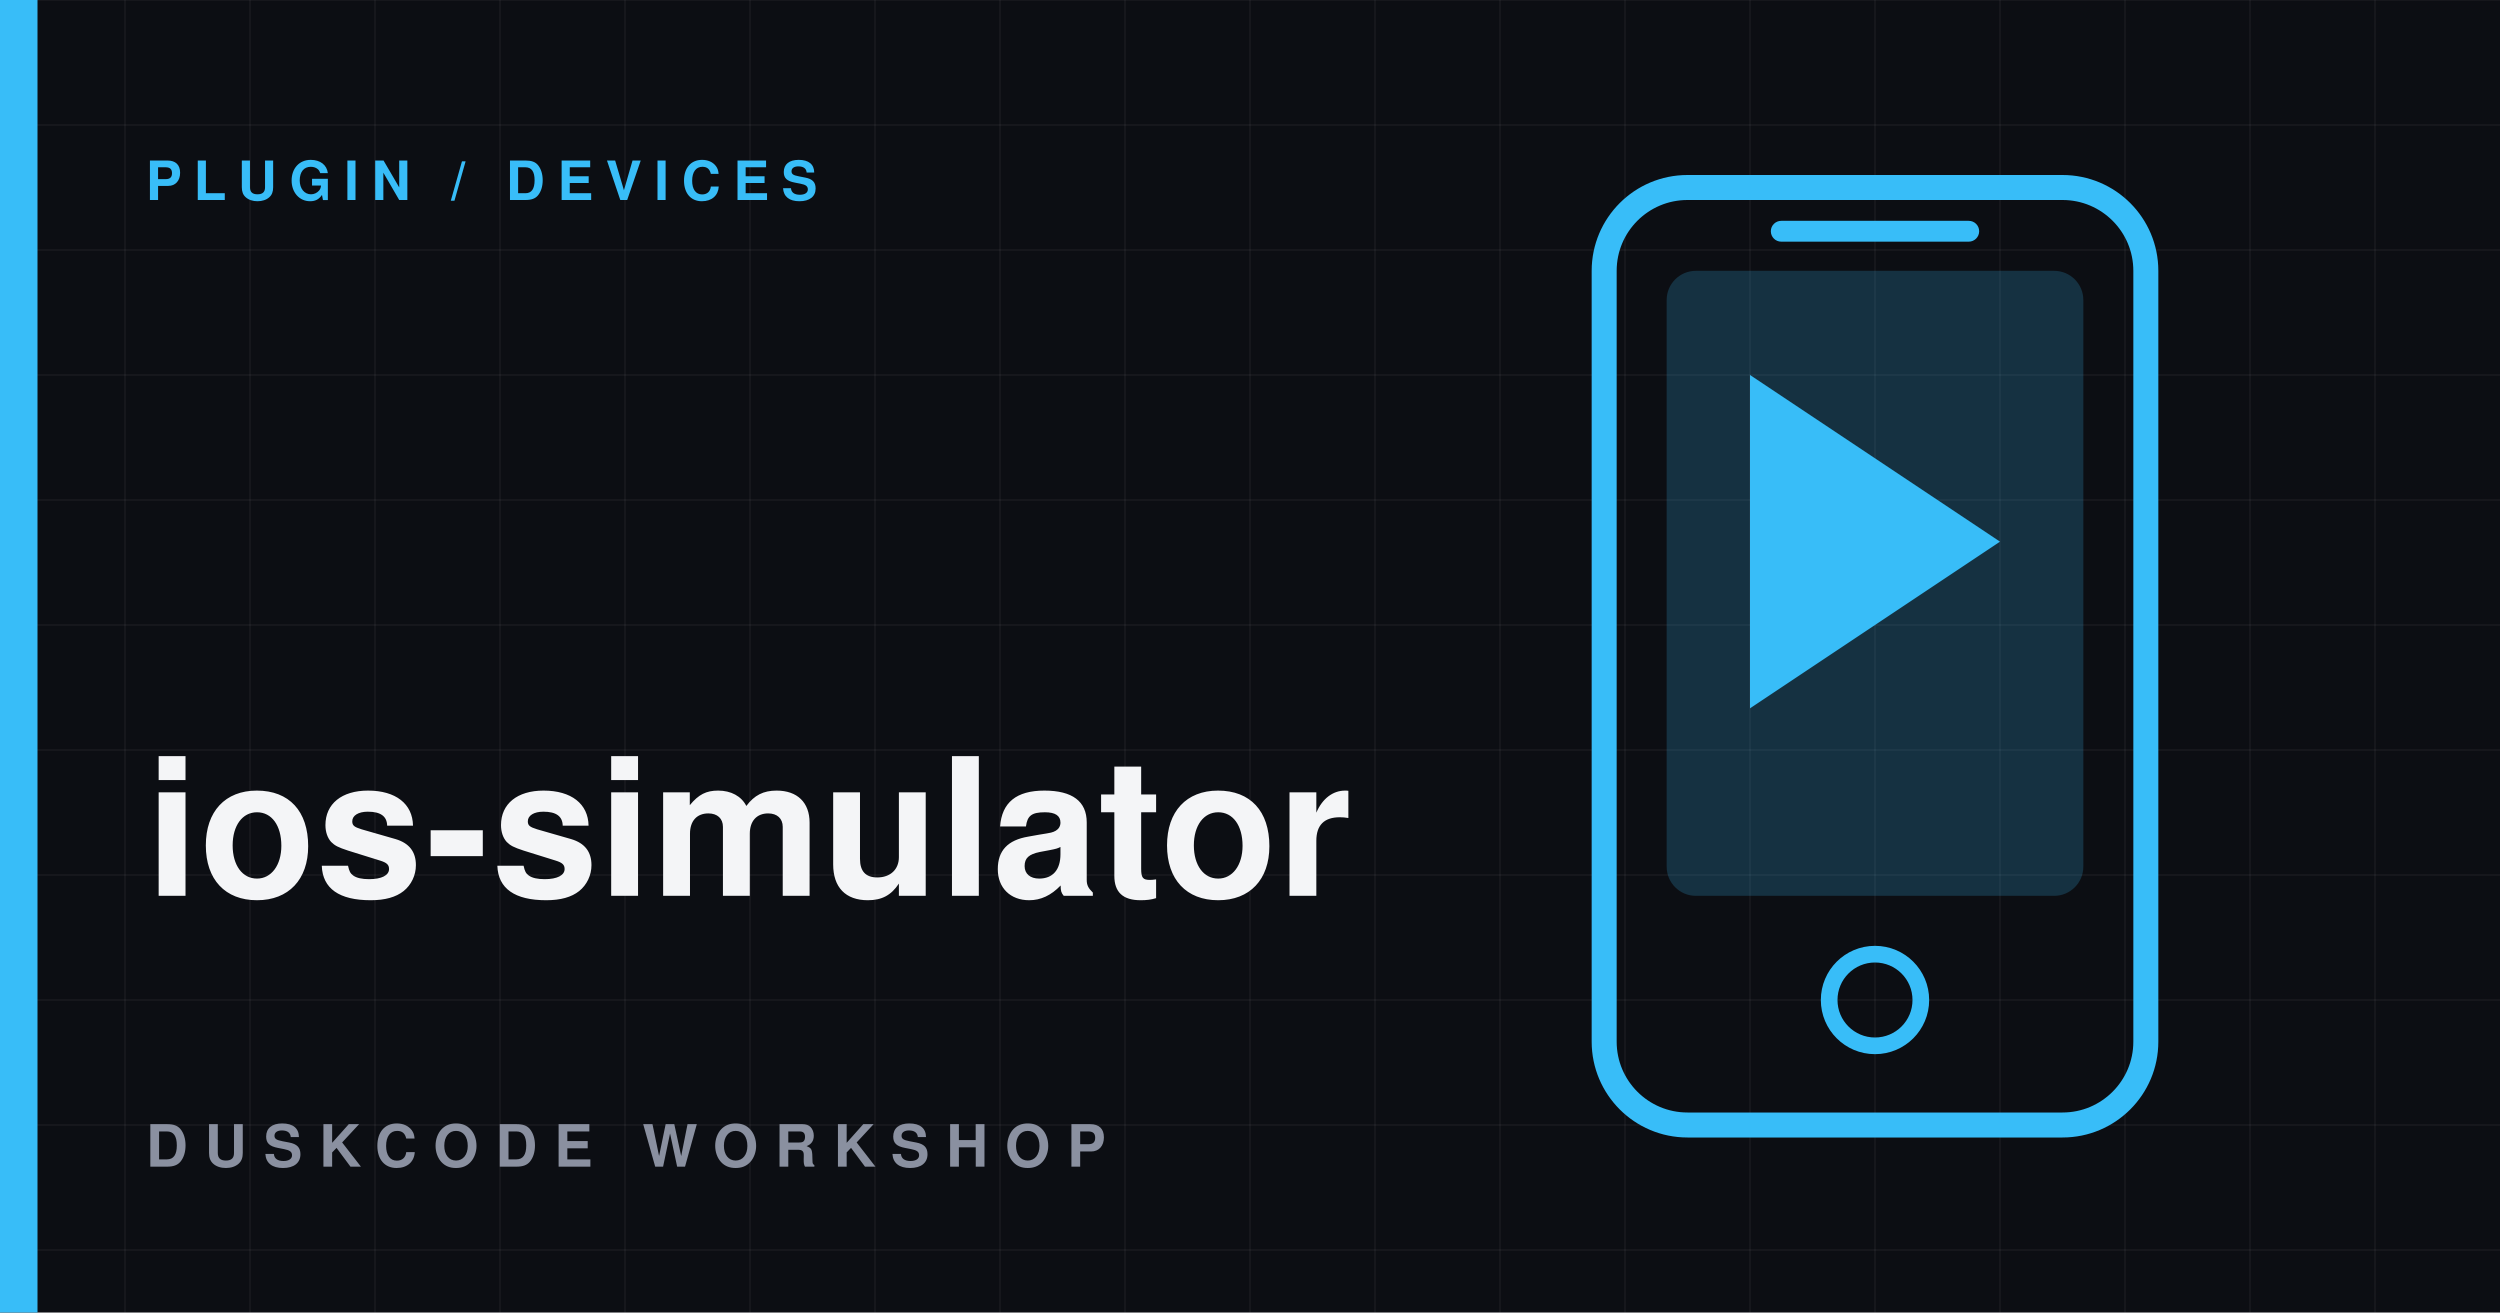
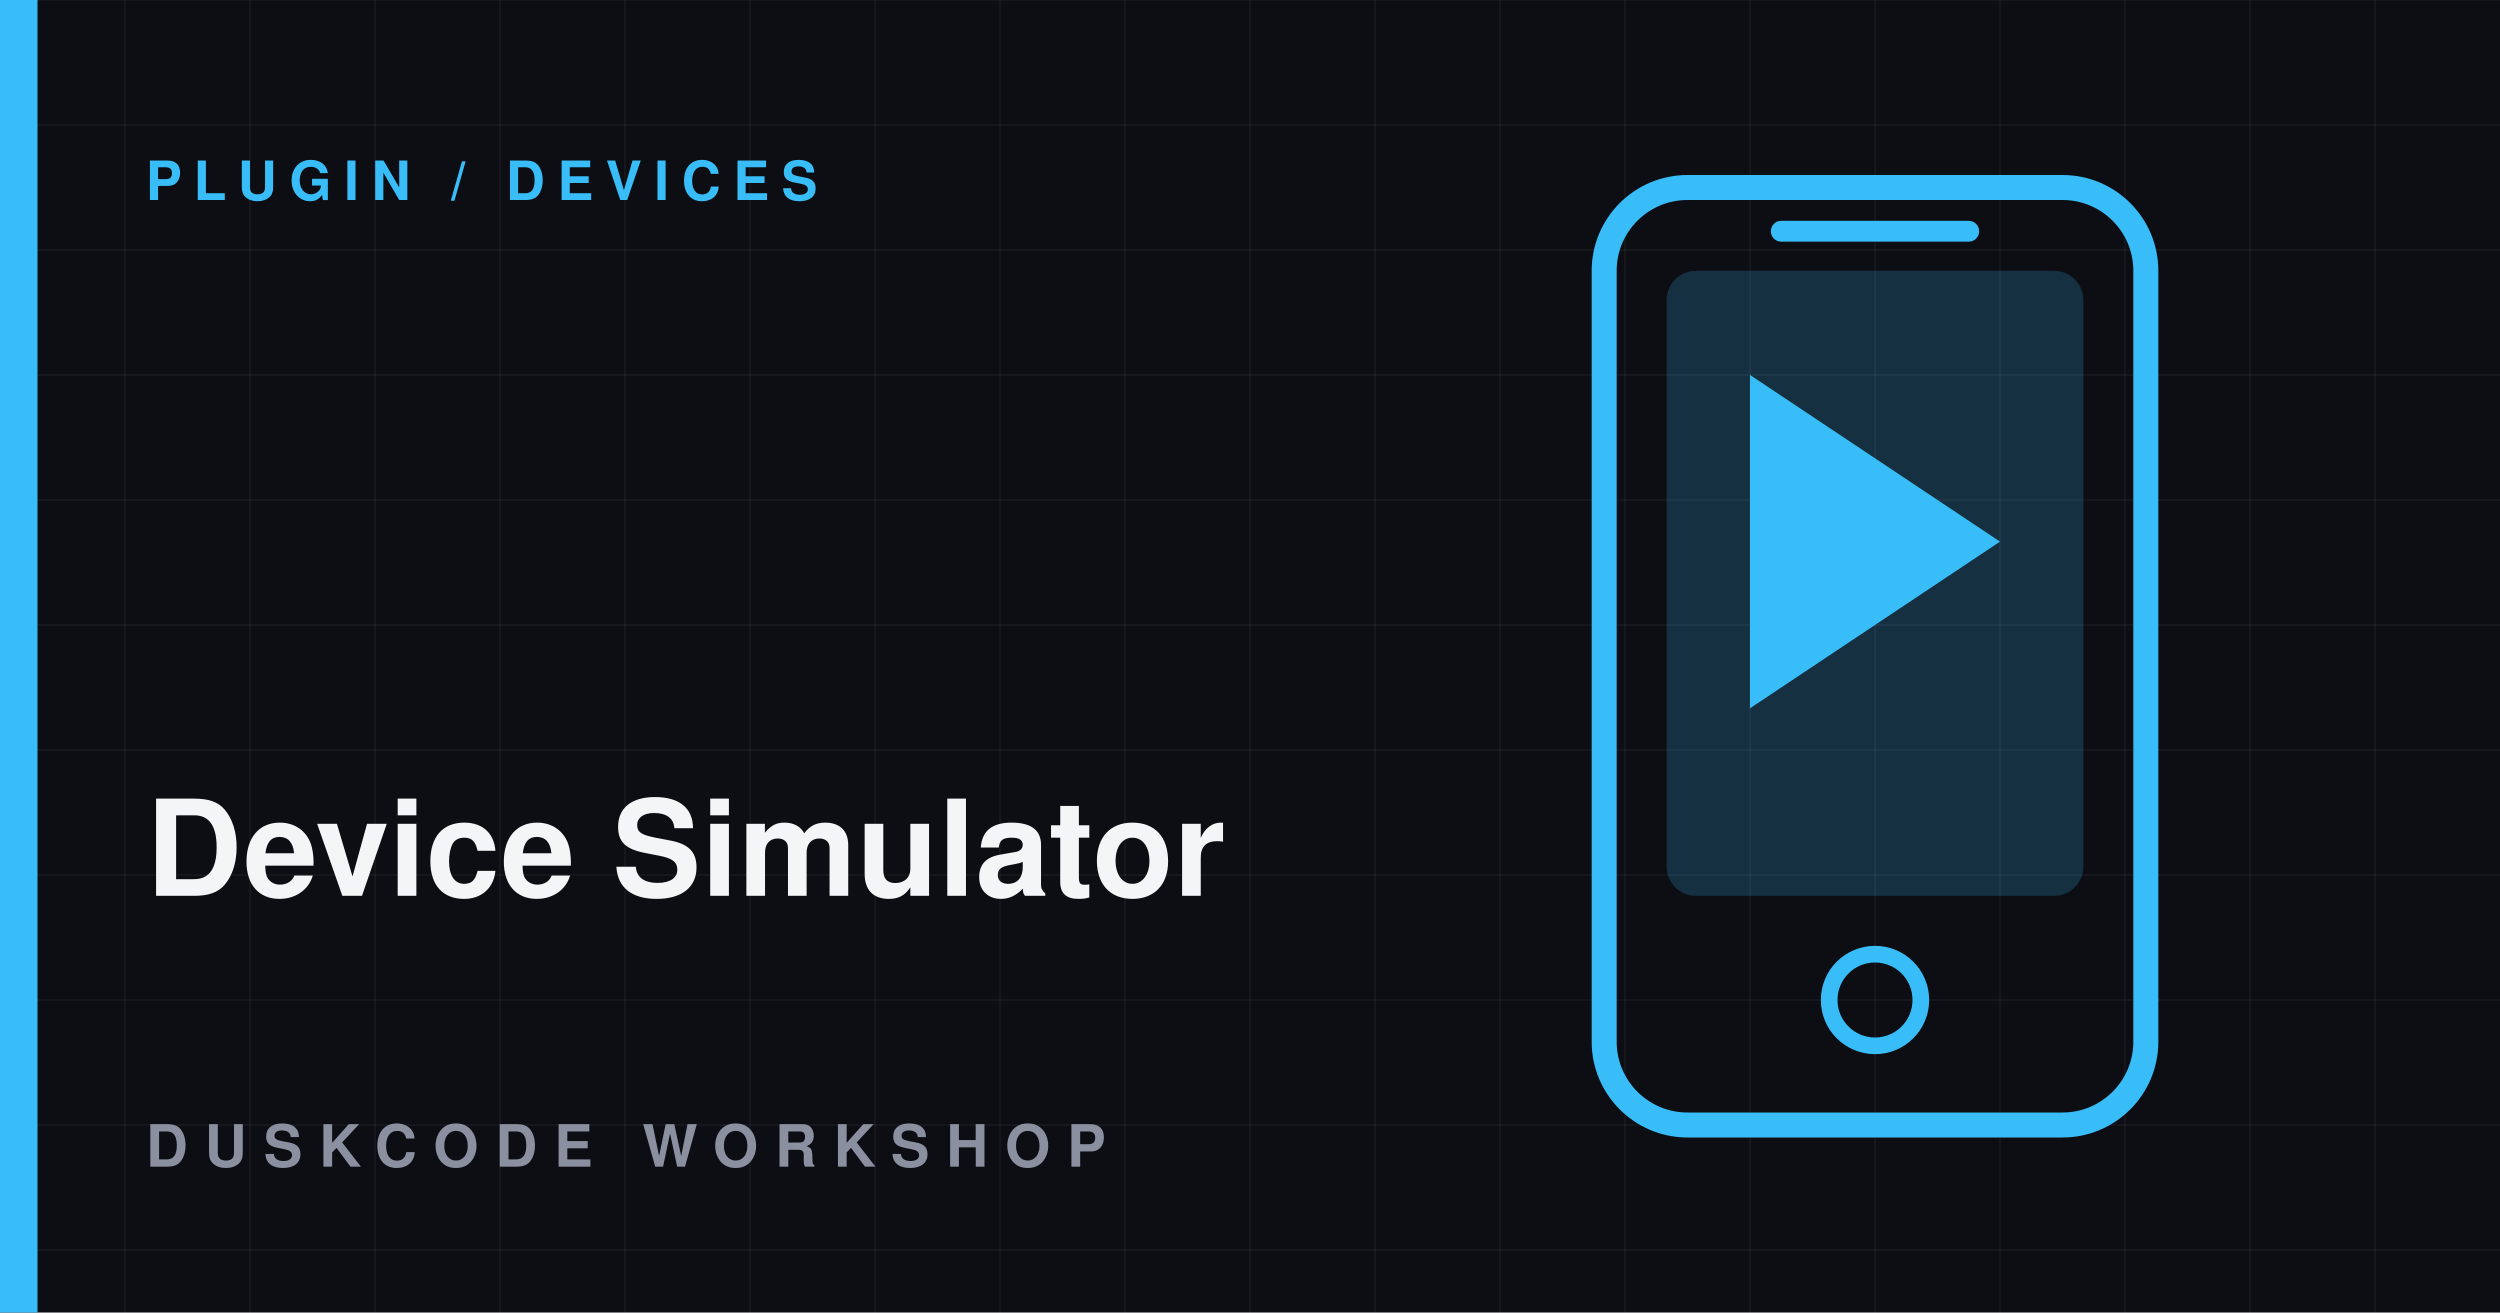
<svg xmlns="http://www.w3.org/2000/svg" width="1200" height="630" viewBox="0 0 1200 630">
  <rect width="1200" height="630" fill="#0c0e13" />
  <path d="M0 0 V630" stroke="#ffffff" stroke-opacity="0.04" />
  <path d="M60 0 V630" stroke="#ffffff" stroke-opacity="0.04" />
  <path d="M120 0 V630" stroke="#ffffff" stroke-opacity="0.04" />
  <path d="M180 0 V630" stroke="#ffffff" stroke-opacity="0.04" />
  <path d="M240 0 V630" stroke="#ffffff" stroke-opacity="0.04" />
  <path d="M300 0 V630" stroke="#ffffff" stroke-opacity="0.04" />
  <path d="M360 0 V630" stroke="#ffffff" stroke-opacity="0.04" />
  <path d="M420 0 V630" stroke="#ffffff" stroke-opacity="0.04" />
  <path d="M480 0 V630" stroke="#ffffff" stroke-opacity="0.04" />
  <path d="M540 0 V630" stroke="#ffffff" stroke-opacity="0.04" />
  <path d="M600 0 V630" stroke="#ffffff" stroke-opacity="0.04" />
  <path d="M660 0 V630" stroke="#ffffff" stroke-opacity="0.04" />
  <path d="M720 0 V630" stroke="#ffffff" stroke-opacity="0.04" />
  <path d="M780 0 V630" stroke="#ffffff" stroke-opacity="0.04" />
  <path d="M840 0 V630" stroke="#ffffff" stroke-opacity="0.04" />
  <path d="M900 0 V630" stroke="#ffffff" stroke-opacity="0.04" />
  <path d="M960 0 V630" stroke="#ffffff" stroke-opacity="0.04" />
  <path d="M1020 0 V630" stroke="#ffffff" stroke-opacity="0.04" />
  <path d="M1080 0 V630" stroke="#ffffff" stroke-opacity="0.04" />
  <path d="M1140 0 V630" stroke="#ffffff" stroke-opacity="0.04" />
  <path d="M0 0 H1200" stroke="#ffffff" stroke-opacity="0.04" />
  <path d="M0 60 H1200" stroke="#ffffff" stroke-opacity="0.04" />
  <path d="M0 120 H1200" stroke="#ffffff" stroke-opacity="0.04" />
  <path d="M0 180 H1200" stroke="#ffffff" stroke-opacity="0.04" />
  <path d="M0 240 H1200" stroke="#ffffff" stroke-opacity="0.04" />
  <path d="M0 300 H1200" stroke="#ffffff" stroke-opacity="0.04" />
  <path d="M0 360 H1200" stroke="#ffffff" stroke-opacity="0.04" />
  <path d="M0 420 H1200" stroke="#ffffff" stroke-opacity="0.04" />
  <path d="M0 480 H1200" stroke="#ffffff" stroke-opacity="0.04" />
  <path d="M0 540 H1200" stroke="#ffffff" stroke-opacity="0.04" />
  <path d="M0 600 H1200" stroke="#ffffff" stroke-opacity="0.04" />
  <rect x="0" y="0" width="18" height="630" fill="#38bdf8" />
  <rect x="770" y="90" width="260" height="450" rx="40" fill="none" stroke="#38bdf8" stroke-width="12" />
  <rect x="800" y="130" width="200" height="300" rx="14" fill="#38bdf8" opacity="0.2" />
  <circle cx="900" cy="480" r="22" fill="none" stroke="#38bdf8" stroke-width="8" />
  <rect x="850" y="106" width="100" height="10" rx="5" fill="#38bdf8" />
  <polygon points="840,180 960,260 840,340" fill="#38bdf8" />
  <g font-family="Helvetica Neue, Helvetica, Arial, sans-serif">
    <text x="70" y="96" font-size="26" font-weight="700" letter-spacing="6" fill="#38bdf8">PLUGIN / DEVICES</text>
-     <text x="70" y="430" font-size="92" font-weight="800" fill="#f4f5f7">ios-simulator</text>
+     <text x="70" y="430" font-size="64" font-weight="800" fill="#f4f5f7">Device Simulator</text>
    <text x="70" y="560" font-size="28" font-weight="600" letter-spacing="8" fill="#8a90a0">DUSKCODE WORKSHOP</text>
  </g>
</svg>
